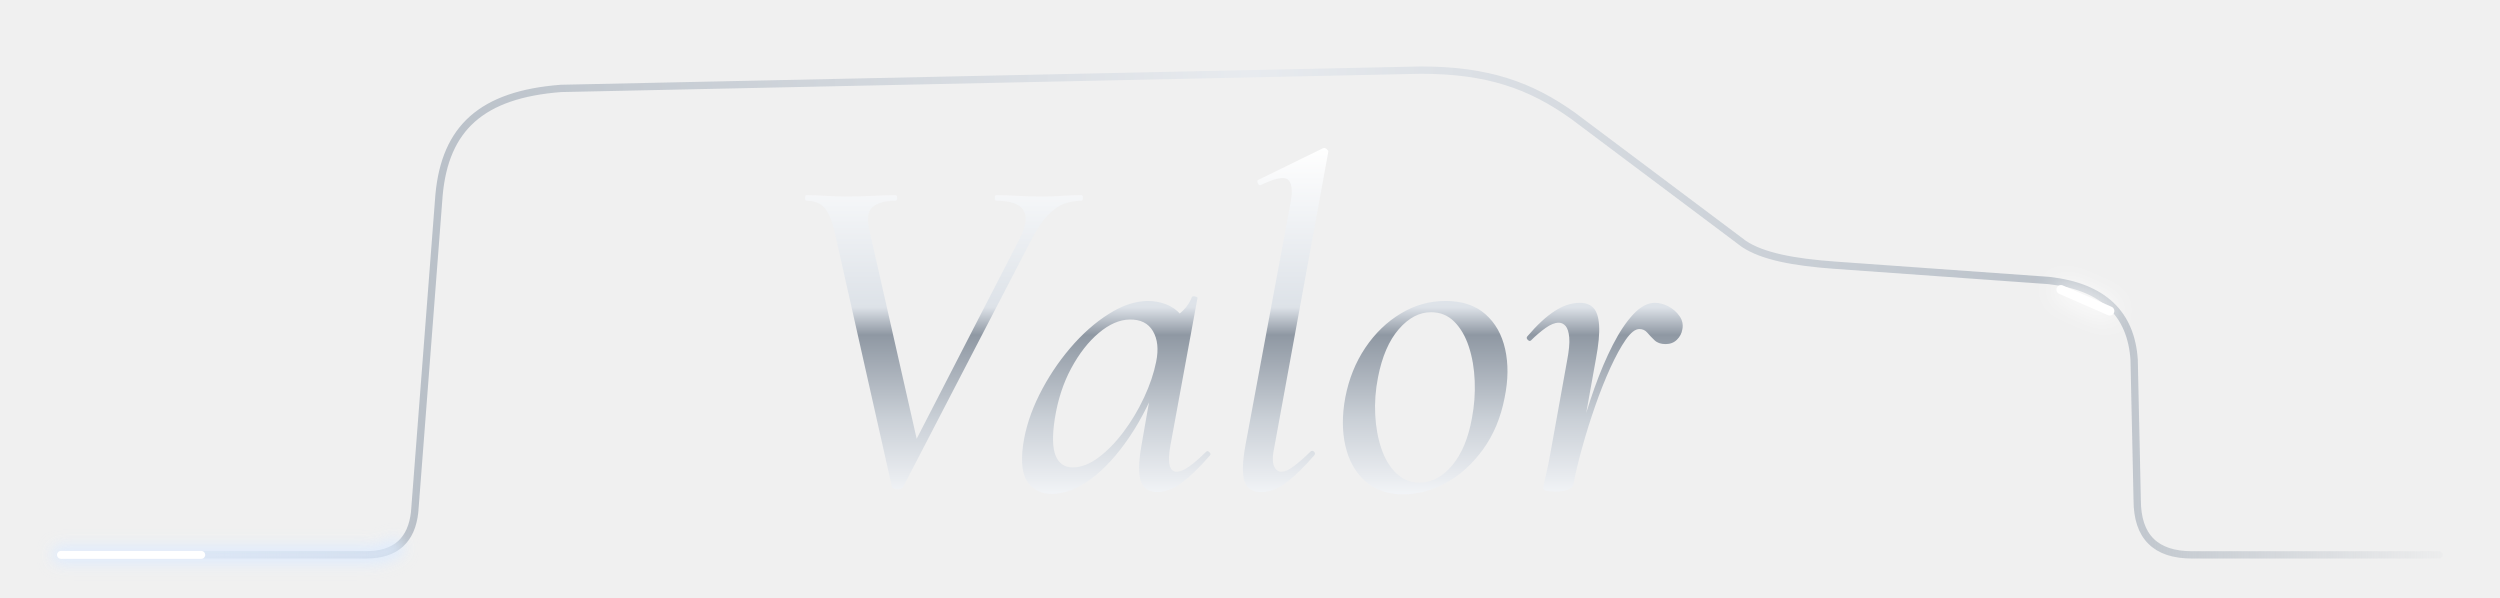
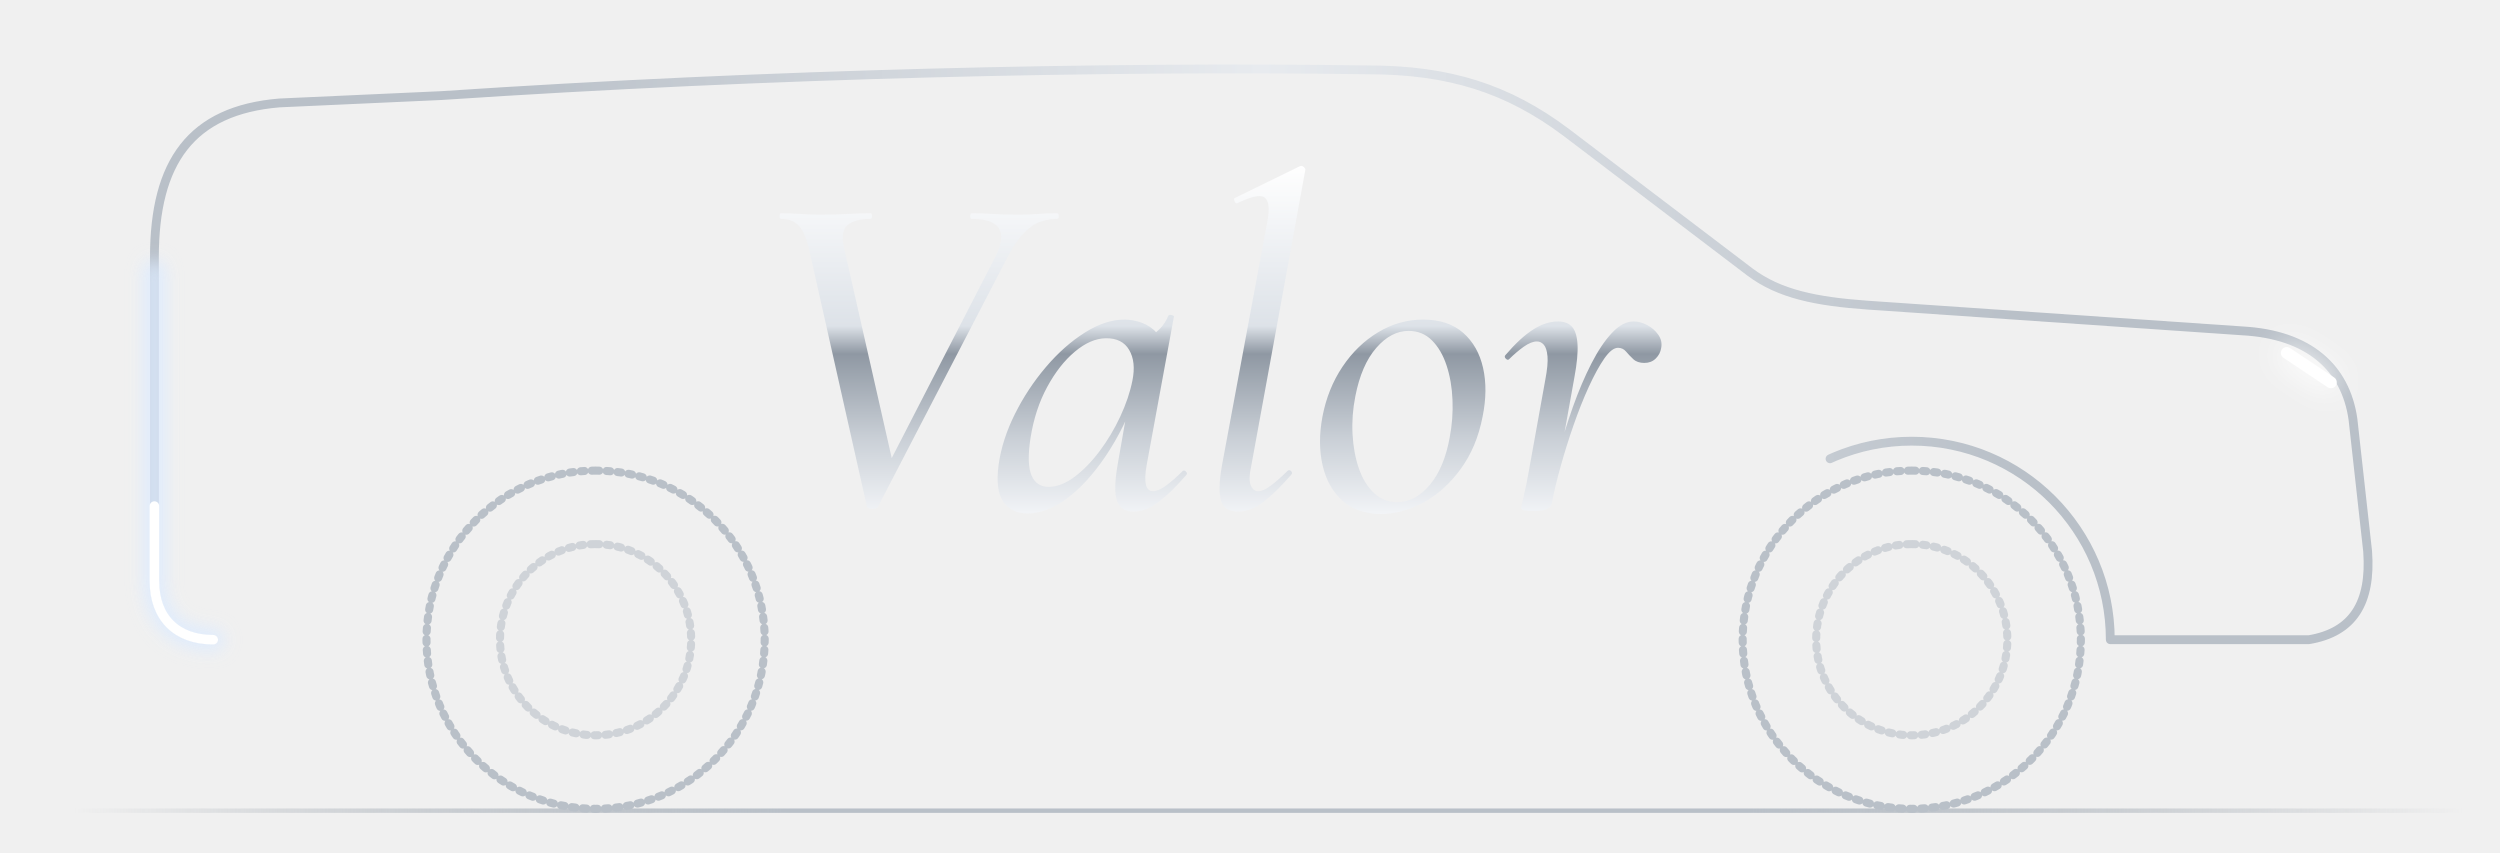
- <svg xmlns="http://www.w3.org/2000/svg" viewBox="40 118 820 196" width="820" height="196" role="img" aria-label="Valor Limo car">
-   <style>.vl-trace{stroke-dasharray:1000 1100;animation:vl-trace 4.2s linear both}.vl-word{animation:vl-word 4.2s ease-out both}.vl-limo{animation:vl-limo 4.2s ease-out both}.vl-lamp{animation:vl-lamp 4.2s linear both,vl-pulse 4s ease-in-out 4.2s infinite}@keyframes vl-trace{0%{stroke-dashoffset:1003}55%,100%{stroke-dashoffset:0}}@keyframes vl-word{0%,49%{opacity:0}83%,100%{opacity:1}}@keyframes vl-limo{0%,71%{opacity:0}95%,100%{opacity:1}}@keyframes vl-lamp{0%,42%{opacity:0}46%{opacity:1}62%{opacity:.55}77%,100%{opacity:1}}@keyframes vl-pulse{0%,100%{opacity:1}50%{opacity:.6}}@media (prefers-reduced-motion: reduce){.fx{display:none}.vl-trace,.vl-word,.vl-limo,.vl-lamp{animation:none}}</style>
+ <svg xmlns="http://www.w3.org/2000/svg" viewBox="120 80 680 232" width="680" height="232" role="img" aria-label="Valor Limo car">
+   <style>.vl-trace{stroke-dasharray:1000 1100;animation:vl-trace 4.2s linear both}.vl-car{stroke-dasharray:1 2;animation:vl-car 4.2s cubic-bezier(.45,0,.2,1) both}.vl-road{animation:vl-road 4.2s ease-out both}.vl-word{animation:vl-word 4.2s ease-out both}.vl-limo{animation:vl-limo 4.2s ease-out both}.vl-lamp{animation:vl-lamp 4.2s linear both,vl-pulse 4s ease-in-out 4.2s infinite}@keyframes vl-trace{0%{stroke-dashoffset:1003}55%,100%{stroke-dashoffset:0}}@keyframes vl-car{0%,40%{stroke-dashoffset:1.03}80%,100%{stroke-dashoffset:0}}@keyframes vl-road{0%,30%{opacity:0}70%,100%{opacity:1}}@keyframes vl-word{0%,49%{opacity:0}83%,100%{opacity:1}}@keyframes vl-limo{0%,71%{opacity:0}95%,100%{opacity:1}}@keyframes vl-lamp{0%,27%{opacity:0}30%{opacity:1}45%{opacity:.55}60%,100%{opacity:1}}@keyframes vl-pulse{0%,100%{opacity:1}50%{opacity:.6}}@media (prefers-reduced-motion: reduce){.fx{display:none}.vl-trace,.vl-car,.vl-road,.vl-word,.vl-limo,.vl-lamp{animation:none}}</style>
  <defs>
    <linearGradient id="vl-chrome" x1="0" y1="0" x2="0" y2="1">
      <stop offset="0" stop-color="#FFFFFF" />
      <stop offset="0.46" stop-color="#DDE2E8" />
      <stop offset="0.54" stop-color="#8F98A3" />
      <stop offset="0.78" stop-color="#C9CFD6" />
      <stop offset="1" stop-color="#F2F4F7" />
    </linearGradient>
-     <linearGradient id="vl-line" gradientUnits="userSpaceOnUse" x1="50" y1="0" x2="850" y2="0">
-       <stop offset="0" stop-color="#B9C0C8" stop-opacity="0" />
+     <linearGradient id="vl-line" gradientUnits="userSpaceOnUse" x1="160" y1="0" x2="766" y2="0">
+       <stop offset="0" stop-color="#B9C0C8" stop-opacity="1" />
      <stop offset="0.16" stop-color="#B9C0C8" />
      <stop offset="0.5" stop-color="#E8EBEF" />
      <stop offset="0.84" stop-color="#B9C0C8" />
-       <stop offset="1" stop-color="#B9C0C8" stop-opacity="0" />
+       <stop offset="1" stop-color="#B9C0C8" stop-opacity="1" />
+     </linearGradient>
+     <linearGradient id="vl-road" gradientUnits="userSpaceOnUse" x1="140" y1="0" x2="790" y2="0">
+       <stop offset="0" stop-color="#8E97A1" stop-opacity="0" />
+       <stop offset="0.3" stop-color="#B9C0C8" />
+       <stop offset="0.7" stop-color="#B9C0C8" />
+       <stop offset="1" stop-color="#8E97A1" stop-opacity="0" />
    </linearGradient>
    <linearGradient id="vl-sheen" gradientUnits="userSpaceOnUse" x1="-200" y1="0" x2="0" y2="0">
      <stop offset="0" stop-color="#FFFFFF" stop-opacity="0" />
      <stop offset="0.5" stop-color="#FFFFFF" stop-opacity="0.95" />
      <stop offset="1" stop-color="#FFFFFF" stop-opacity="0" />
-       <animateTransform attributeName="gradientTransform" type="translate" values="0 0;1100 0;1100 0" keyTimes="0;0.45;1" begin="3.4s" dur="5s" repeatCount="indefinite" />
+       <animateTransform attributeName="gradientTransform" type="translate" values="0 0;1000 0;1000 0" keyTimes="0;0.45;1" begin="3.4s" dur="5s" repeatCount="indefinite" />
    </linearGradient>
    <filter id="vl-glow" x="-200%" y="-200%" width="500%" height="500%">
      <feGaussianBlur stdDeviation="4" result="b" />
      <feMerge>
        <feMergeNode in="b" />
        <feMergeNode in="b" />
        <feMergeNode in="SourceGraphic" />
      </feMerge>
    </filter>
    <filter id="vl-soft" x="-20%" y="-200%" width="140%" height="500%">
      <feGaussianBlur stdDeviation="2.2" />
    </filter>
-     <path id="vl-trace" pathLength="1000" d="M60 300 H160 C170 300 175 295 176 286 L184 182 C186 160 198 149 224 147 L506 141 C528 141 542 146 556 156 L612 198 C618 202 628 204 642 205 L712 210 C730 212 739 221 740 236 L741 282 C741 294 747 300 759 300 H840" />
+     <path id="vl-trace" pathLength="1000" d="M178 254 C168 254 162 248 162 238 L162 150 C162 124 172 110 196 108 L240 106 C330 100 420 98 492 99 C514 99 530 104 546 116 L596 154 C604 160 614 162 628 163 L730 170 C748 171 758 180 760 194 L764 230 C765 244 760 252 748 254 L694 254 A54 54 0 0 0 586 254 L336 254 A54 54 0 0 0 228 254 Z" />
+     <g id="vl-car">
+       <circle pathLength="1" cx="282" cy="254" r="46" transform="rotate(-90 282 254)" />
+       <circle pathLength="1" cx="282" cy="254" r="26" transform="rotate(-90 282 254)" stroke-opacity=".6" />
+       <circle pathLength="1" cx="640" cy="254" r="46" transform="rotate(-90 640 254)" />
+       <circle pathLength="1" cx="640" cy="254" r="26" transform="rotate(-90 640 254)" stroke-opacity=".6" />
+     </g>
  </defs>
  <g class="vl-word">
-     <path transform="translate(304.08 278) scale(1.2)" fill="url(#vl-chrome)" d="M23.76 -0.13 8.19 -69.38Q7.12 -74.37 5.38 -76.42Q3.64 -78.46 0.31 -78.46Q0 -78.46 0 -79.23Q0 -80 0.31 -80Q2.78 -80 5.58 -79.81Q8.39 -79.62 10.85 -79.62Q15.39 -79.62 18.68 -79.81Q21.96 -80 24.68 -80Q25.14 -80 25.14 -79.23Q25.14 -78.46 24.68 -78.46Q20.65 -78.46 18.57 -76.86Q16.49 -75.26 17.5 -70.66L31.16 -10.45L24.94 -2.62L58.62 -68.04Q61.31 -73.31 59.66 -75.89Q58.02 -78.46 52.23 -78.46Q51.85 -78.46 51.85 -79.23Q51.85 -80 52.23 -80Q55.12 -80 57.86 -79.81Q60.6 -79.62 65 -79.62Q68.24 -79.62 70.34 -79.81Q72.43 -80 75.42 -80Q75.93 -80 75.93 -79.23Q75.93 -78.46 75.42 -78.46Q73.13 -78.46 70.88 -77.67Q68.63 -76.88 66.39 -74.57Q64.15 -72.25 61.66 -67.44L26.73 -0.13Q26.34 0.44 25.12 0.41Q23.89 0.38 23.76 -0.13ZM67.4 1.66Q63.19 1.66 60.9 -1.44Q58.62 -4.54 59.57 -11.65Q60.54 -18.46 63.99 -25.38Q67.44 -32.29 72.41 -38.14Q77.38 -43.99 83 -47.53Q88.61 -51.07 93.77 -51.07Q96.19 -51.07 98.6 -50.18Q101 -49.29 102.74 -47.29Q104.48 -45.28 104.74 -42.04L98.6 -45.7Q100.36 -45.95 102.55 -47.78Q104.74 -49.61 105.7 -52.1Q105.96 -52.48 106.66 -52.29Q107.37 -52.11 107.24 -51.85L99.81 -11.39Q98.59 -4.39 101.57 -4.39Q103 -4.39 105.07 -5.89Q107.14 -7.39 109.61 -9.86Q110 -10.24 110.51 -9.73Q111.02 -9.22 110.64 -8.83Q106.53 -4.1 103.08 -1.47Q99.63 1.15 96.3 1.15Q92.84 1.15 91.79 -1.72Q90.74 -4.58 91.9 -11.39L95.03 -29.31L97.37 -31.49Q93.8 -21.56 88.76 -14.06Q83.72 -6.57 78.19 -2.45Q72.65 1.66 67.4 1.66ZM73.13 -5.57Q76.55 -5.57 80.15 -8.25Q83.75 -10.92 87.01 -15.26Q90.27 -19.59 92.65 -24.69Q95.03 -29.79 95.96 -34.5Q96.98 -39.55 95.08 -42.81Q93.18 -46.07 88.71 -46Q84.56 -45.93 80.3 -42.35Q76.03 -38.77 72.75 -32.7Q69.46 -26.63 68.24 -18.85Q67.17 -11.91 68.49 -8.74Q69.82 -5.57 73.13 -5.57ZM124.67 1.15Q121.02 1.15 120.08 -1.8Q119.14 -4.76 120.31 -11.39L132.72 -78.07Q133.6 -83.08 131.89 -84.29Q130.19 -85.5 124.52 -82.73Q124.01 -82.53 123.72 -83.3Q123.42 -84.07 123.94 -84.2L141.52 -92.8Q142.09 -93.06 142.6 -92.54Q143.12 -92.03 142.99 -91.78L128.3 -11.39Q127.46 -7.6 128.14 -5.99Q128.81 -4.39 130.19 -4.39Q131.6 -4.39 133.61 -5.92Q135.63 -7.44 138.1 -9.86Q138.61 -10.37 139.12 -9.86Q139.64 -9.34 139.12 -8.83Q135.01 -4.1 131.59 -1.47Q128.17 1.15 124.67 1.15ZM163.51 1.79Q157.11 1.79 153.09 -1.81Q149.07 -5.42 147.68 -11.44Q146.3 -17.45 147.65 -24.7Q149.11 -32.3 153.1 -38.25Q157.09 -44.2 162.81 -47.64Q168.52 -51.07 175.02 -51.07Q181.84 -51.07 185.92 -47.48Q190 -43.89 191.34 -37.9Q192.68 -31.92 191.21 -24.7Q189.62 -16.42 185.25 -10.44Q180.88 -4.45 175.14 -1.33Q169.39 1.79 163.51 1.79ZM167.94 -1.41Q172.88 -1.41 176.84 -6.1Q180.79 -10.8 182.27 -19.07Q183.23 -24.13 183.02 -29.21Q182.82 -34.28 181.42 -38.56Q180.02 -42.83 177.44 -45.41Q174.87 -48 171.08 -48Q166.3 -48 162.28 -43.37Q158.25 -38.73 156.59 -30.21Q155.56 -25.01 155.83 -19.9Q156.1 -14.8 157.54 -10.62Q158.98 -6.44 161.63 -3.92Q164.28 -1.41 167.94 -1.41ZM210.02 -1.11 208.74 -1.24Q209.88 -7.32 211.69 -14.12Q213.49 -20.92 215.79 -27.37Q218.09 -33.82 220.77 -39.06Q223.45 -44.31 226.37 -47.43Q229.29 -50.56 232.28 -50.56Q234.12 -50.56 235.98 -49.58Q237.84 -48.6 239 -46.94Q240.16 -45.29 239.78 -43.33Q239.51 -41.66 238.29 -40.47Q237.07 -39.28 235.2 -39.28Q233.28 -39.28 232.19 -40.31Q231.1 -41.34 230.23 -42.37Q229.37 -43.4 228.03 -43.4Q226.34 -43.4 224.3 -40.47Q222.27 -37.54 220.09 -32.78Q217.92 -28.02 215.95 -22.36Q213.97 -16.69 212.42 -11.09Q210.86 -5.49 210.02 -1.11ZM205.04 1.02Q203.03 1.02 202.38 0.77Q201.73 0.52 201.73 0.14Q201.73 -0.3 202.46 -3.36Q203.19 -6.43 203.71 -9.47L208.25 -34.64Q209.06 -38.85 208.86 -41.08Q208.66 -43.3 207.87 -44.22Q207.08 -45.13 205.99 -45.13Q204.42 -45.13 202.42 -43.71Q200.42 -42.29 198.41 -40.29Q198.04 -39.92 197.53 -40.43Q197.02 -40.93 197.39 -41.38Q201.43 -46.11 204.9 -48.33Q208.36 -50.56 211.74 -50.56Q214.2 -50.56 215.5 -49.14Q216.81 -47.72 217.02 -44.41Q217.24 -41.09 216.17 -35.33L210.02 -1.11Q209.71 1.02 205.04 1.02Z" />
-     <path class="fx" transform="translate(304.08 278) scale(1.2)" fill="url(#vl-sheen)" style="mix-blend-mode:screen" d="M23.76 -0.13 8.19 -69.38Q7.12 -74.37 5.38 -76.42Q3.64 -78.46 0.31 -78.46Q0 -78.46 0 -79.23Q0 -80 0.31 -80Q2.78 -80 5.58 -79.81Q8.39 -79.62 10.85 -79.62Q15.39 -79.62 18.68 -79.81Q21.96 -80 24.68 -80Q25.14 -80 25.14 -79.23Q25.14 -78.46 24.68 -78.46Q20.65 -78.46 18.57 -76.86Q16.49 -75.26 17.5 -70.66L31.16 -10.45L24.94 -2.62L58.62 -68.04Q61.31 -73.31 59.66 -75.89Q58.02 -78.46 52.23 -78.46Q51.85 -78.46 51.85 -79.23Q51.85 -80 52.23 -80Q55.12 -80 57.86 -79.81Q60.6 -79.62 65 -79.62Q68.24 -79.62 70.34 -79.81Q72.43 -80 75.42 -80Q75.93 -80 75.93 -79.23Q75.93 -78.46 75.42 -78.46Q73.13 -78.46 70.88 -77.67Q68.63 -76.88 66.39 -74.57Q64.15 -72.25 61.66 -67.44L26.73 -0.13Q26.34 0.44 25.12 0.41Q23.89 0.38 23.76 -0.13ZM67.4 1.66Q63.19 1.66 60.9 -1.44Q58.62 -4.54 59.57 -11.65Q60.54 -18.46 63.99 -25.38Q67.44 -32.29 72.41 -38.14Q77.38 -43.99 83 -47.53Q88.61 -51.07 93.77 -51.07Q96.19 -51.07 98.6 -50.18Q101 -49.29 102.74 -47.29Q104.48 -45.28 104.74 -42.04L98.6 -45.7Q100.36 -45.95 102.55 -47.78Q104.74 -49.61 105.7 -52.1Q105.96 -52.48 106.66 -52.29Q107.37 -52.11 107.24 -51.85L99.81 -11.39Q98.59 -4.39 101.57 -4.39Q103 -4.39 105.07 -5.89Q107.14 -7.39 109.61 -9.86Q110 -10.24 110.51 -9.73Q111.02 -9.22 110.64 -8.83Q106.53 -4.1 103.08 -1.47Q99.63 1.15 96.3 1.15Q92.84 1.15 91.79 -1.72Q90.74 -4.58 91.9 -11.39L95.03 -29.31L97.37 -31.49Q93.8 -21.56 88.76 -14.06Q83.72 -6.57 78.19 -2.45Q72.65 1.66 67.4 1.66ZM73.13 -5.57Q76.55 -5.57 80.15 -8.25Q83.75 -10.92 87.01 -15.26Q90.27 -19.59 92.65 -24.69Q95.03 -29.79 95.96 -34.5Q96.98 -39.55 95.08 -42.81Q93.18 -46.07 88.71 -46Q84.56 -45.93 80.3 -42.35Q76.03 -38.77 72.75 -32.7Q69.46 -26.63 68.24 -18.85Q67.17 -11.91 68.49 -8.74Q69.82 -5.57 73.13 -5.57ZM124.67 1.15Q121.02 1.15 120.08 -1.8Q119.14 -4.76 120.31 -11.39L132.72 -78.07Q133.6 -83.08 131.89 -84.29Q130.19 -85.5 124.52 -82.73Q124.01 -82.53 123.72 -83.3Q123.42 -84.07 123.94 -84.2L141.52 -92.8Q142.09 -93.06 142.6 -92.54Q143.12 -92.03 142.99 -91.78L128.3 -11.39Q127.46 -7.6 128.14 -5.99Q128.81 -4.39 130.19 -4.39Q131.6 -4.39 133.61 -5.92Q135.63 -7.44 138.1 -9.86Q138.61 -10.37 139.12 -9.86Q139.64 -9.34 139.12 -8.83Q135.01 -4.1 131.59 -1.47Q128.17 1.15 124.67 1.15ZM163.51 1.79Q157.11 1.79 153.09 -1.81Q149.07 -5.42 147.68 -11.44Q146.3 -17.45 147.65 -24.7Q149.11 -32.3 153.1 -38.25Q157.09 -44.2 162.81 -47.64Q168.52 -51.07 175.02 -51.07Q181.84 -51.07 185.92 -47.48Q190 -43.89 191.34 -37.9Q192.68 -31.92 191.21 -24.7Q189.62 -16.42 185.25 -10.44Q180.88 -4.45 175.14 -1.33Q169.39 1.79 163.51 1.79ZM167.94 -1.41Q172.88 -1.41 176.84 -6.1Q180.79 -10.8 182.27 -19.07Q183.23 -24.13 183.02 -29.21Q182.82 -34.28 181.42 -38.56Q180.02 -42.83 177.44 -45.41Q174.87 -48 171.08 -48Q166.3 -48 162.28 -43.37Q158.25 -38.73 156.59 -30.21Q155.56 -25.01 155.83 -19.9Q156.1 -14.8 157.54 -10.62Q158.98 -6.44 161.63 -3.92Q164.28 -1.41 167.94 -1.41ZM210.02 -1.11 208.74 -1.24Q209.88 -7.32 211.69 -14.12Q213.49 -20.92 215.79 -27.37Q218.09 -33.82 220.77 -39.06Q223.45 -44.31 226.37 -47.43Q229.29 -50.56 232.28 -50.56Q234.12 -50.56 235.98 -49.58Q237.84 -48.6 239 -46.94Q240.16 -45.29 239.78 -43.33Q239.51 -41.66 238.29 -40.47Q237.07 -39.28 235.2 -39.28Q233.28 -39.28 232.19 -40.31Q231.1 -41.34 230.23 -42.37Q229.37 -43.4 228.03 -43.4Q226.34 -43.4 224.3 -40.47Q222.27 -37.54 220.09 -32.78Q217.92 -28.02 215.95 -22.36Q213.97 -16.69 212.42 -11.09Q210.86 -5.49 210.02 -1.11ZM205.04 1.02Q203.03 1.02 202.38 0.77Q201.73 0.52 201.73 0.14Q201.73 -0.3 202.46 -3.36Q203.19 -6.43 203.71 -9.47L208.25 -34.64Q209.06 -38.85 208.86 -41.08Q208.66 -43.3 207.87 -44.22Q207.08 -45.13 205.99 -45.13Q204.42 -45.13 202.42 -43.71Q200.42 -42.29 198.41 -40.29Q198.04 -39.92 197.53 -40.43Q197.02 -40.93 197.39 -41.38Q201.43 -46.11 204.9 -48.33Q208.36 -50.56 211.74 -50.56Q214.2 -50.56 215.5 -49.14Q216.81 -47.72 217.02 -44.41Q217.24 -41.09 216.17 -35.33L210.02 -1.11Q209.71 1.02 205.04 1.02Z" />
+     <path transform="translate(332.06 218)" fill="url(#vl-chrome)" d="M23.76 -0.13 8.19 -69.38Q7.12 -74.37 5.38 -76.42Q3.64 -78.46 0.31 -78.46Q0 -78.46 0 -79.23Q0 -80 0.31 -80Q2.78 -80 5.58 -79.81Q8.39 -79.62 10.85 -79.62Q15.39 -79.62 18.68 -79.81Q21.96 -80 24.68 -80Q25.14 -80 25.14 -79.23Q25.14 -78.46 24.68 -78.46Q20.65 -78.46 18.57 -76.86Q16.49 -75.26 17.5 -70.66L31.16 -10.45L24.94 -2.62L58.62 -68.04Q61.31 -73.31 59.66 -75.89Q58.02 -78.46 52.23 -78.46Q51.85 -78.46 51.85 -79.23Q51.85 -80 52.23 -80Q55.12 -80 57.86 -79.81Q60.6 -79.62 65 -79.62Q68.24 -79.62 70.34 -79.81Q72.43 -80 75.42 -80Q75.93 -80 75.93 -79.23Q75.93 -78.46 75.42 -78.46Q73.13 -78.46 70.88 -77.67Q68.63 -76.88 66.39 -74.57Q64.15 -72.25 61.66 -67.44L26.73 -0.13Q26.34 0.44 25.12 0.41Q23.89 0.38 23.76 -0.13ZM67.4 1.66Q63.19 1.66 60.9 -1.44Q58.62 -4.54 59.57 -11.65Q60.54 -18.46 63.99 -25.38Q67.44 -32.29 72.41 -38.14Q77.38 -43.99 83 -47.53Q88.61 -51.07 93.77 -51.07Q96.19 -51.07 98.6 -50.18Q101 -49.29 102.74 -47.29Q104.48 -45.28 104.74 -42.04L98.6 -45.7Q100.36 -45.95 102.55 -47.78Q104.74 -49.61 105.7 -52.1Q105.96 -52.48 106.66 -52.29Q107.37 -52.11 107.24 -51.85L99.81 -11.39Q98.59 -4.39 101.57 -4.39Q103 -4.39 105.07 -5.89Q107.14 -7.39 109.61 -9.86Q110 -10.24 110.51 -9.73Q111.02 -9.22 110.64 -8.83Q106.53 -4.1 103.08 -1.47Q99.63 1.15 96.3 1.15Q92.84 1.15 91.79 -1.72Q90.74 -4.58 91.9 -11.39L95.03 -29.31L97.37 -31.49Q93.8 -21.56 88.76 -14.06Q83.72 -6.57 78.19 -2.45Q72.65 1.66 67.4 1.66ZM73.13 -5.57Q76.55 -5.57 80.15 -8.25Q83.75 -10.92 87.01 -15.26Q90.27 -19.59 92.65 -24.69Q95.03 -29.79 95.96 -34.5Q96.98 -39.55 95.08 -42.81Q93.18 -46.07 88.71 -46Q84.56 -45.93 80.3 -42.35Q76.03 -38.77 72.75 -32.7Q69.46 -26.63 68.24 -18.85Q67.17 -11.91 68.49 -8.74Q69.82 -5.57 73.13 -5.57ZM124.67 1.15Q121.02 1.15 120.08 -1.8Q119.14 -4.76 120.31 -11.39L132.72 -78.07Q133.6 -83.08 131.89 -84.29Q130.19 -85.5 124.52 -82.73Q124.01 -82.53 123.72 -83.3Q123.42 -84.07 123.94 -84.2L141.52 -92.8Q142.09 -93.06 142.6 -92.54Q143.12 -92.03 142.99 -91.78L128.3 -11.39Q127.46 -7.6 128.14 -5.99Q128.81 -4.39 130.19 -4.39Q131.6 -4.39 133.61 -5.92Q135.63 -7.44 138.1 -9.86Q138.61 -10.37 139.12 -9.86Q139.64 -9.34 139.12 -8.83Q135.01 -4.1 131.59 -1.47Q128.17 1.15 124.67 1.15ZM163.51 1.79Q157.11 1.79 153.09 -1.81Q149.07 -5.42 147.68 -11.44Q146.3 -17.45 147.65 -24.7Q149.11 -32.3 153.1 -38.25Q157.09 -44.2 162.81 -47.64Q168.52 -51.07 175.02 -51.07Q181.84 -51.07 185.92 -47.48Q190 -43.89 191.34 -37.9Q192.68 -31.92 191.21 -24.7Q189.62 -16.42 185.25 -10.44Q180.88 -4.45 175.14 -1.33Q169.39 1.79 163.51 1.79ZM167.94 -1.41Q172.88 -1.41 176.84 -6.1Q180.79 -10.8 182.27 -19.07Q183.23 -24.13 183.02 -29.21Q182.82 -34.28 181.42 -38.56Q180.02 -42.83 177.44 -45.41Q174.87 -48 171.08 -48Q166.3 -48 162.28 -43.37Q158.25 -38.73 156.59 -30.21Q155.56 -25.01 155.83 -19.9Q156.1 -14.8 157.54 -10.62Q158.98 -6.44 161.63 -3.92Q164.28 -1.41 167.94 -1.41ZM210.02 -1.11 208.74 -1.24Q209.88 -7.32 211.69 -14.12Q213.49 -20.92 215.79 -27.37Q218.09 -33.82 220.77 -39.06Q223.45 -44.31 226.37 -47.43Q229.29 -50.56 232.28 -50.56Q234.12 -50.56 235.98 -49.58Q237.84 -48.6 239 -46.94Q240.16 -45.29 239.78 -43.33Q239.51 -41.66 238.29 -40.47Q237.07 -39.28 235.2 -39.28Q233.28 -39.28 232.19 -40.31Q231.1 -41.34 230.23 -42.37Q229.37 -43.4 228.03 -43.4Q226.34 -43.4 224.3 -40.47Q222.27 -37.54 220.09 -32.78Q217.92 -28.02 215.95 -22.36Q213.97 -16.69 212.42 -11.09Q210.86 -5.49 210.02 -1.11ZM205.04 1.02Q203.03 1.02 202.38 0.77Q201.73 0.52 201.73 0.14Q201.73 -0.3 202.46 -3.36Q203.19 -6.43 203.71 -9.47L208.25 -34.64Q209.06 -38.85 208.86 -41.08Q208.66 -43.3 207.87 -44.22Q207.08 -45.13 205.99 -45.13Q204.42 -45.13 202.42 -43.71Q200.42 -42.29 198.41 -40.29Q198.04 -39.92 197.53 -40.43Q197.02 -40.93 197.39 -41.38Q201.43 -46.11 204.9 -48.33Q208.36 -50.56 211.74 -50.56Q214.2 -50.56 215.5 -49.14Q216.81 -47.72 217.02 -44.41Q217.24 -41.09 216.17 -35.33L210.02 -1.11Q209.71 1.02 205.04 1.02Z" />
+     <path class="fx" transform="translate(332.06 218)" fill="url(#vl-sheen)" style="mix-blend-mode:screen" d="M23.76 -0.13 8.19 -69.38Q7.12 -74.37 5.38 -76.42Q3.64 -78.46 0.31 -78.46Q0 -78.46 0 -79.23Q0 -80 0.31 -80Q2.78 -80 5.58 -79.81Q8.39 -79.62 10.85 -79.62Q15.39 -79.62 18.68 -79.81Q21.96 -80 24.68 -80Q25.14 -80 25.14 -79.23Q25.14 -78.46 24.68 -78.46Q20.65 -78.46 18.57 -76.86Q16.49 -75.26 17.5 -70.66L31.16 -10.45L24.94 -2.62L58.62 -68.04Q61.31 -73.31 59.66 -75.89Q58.02 -78.46 52.23 -78.46Q51.85 -78.46 51.85 -79.23Q51.85 -80 52.23 -80Q55.12 -80 57.86 -79.81Q60.6 -79.62 65 -79.62Q68.24 -79.62 70.34 -79.81Q72.43 -80 75.42 -80Q75.93 -80 75.93 -79.23Q75.93 -78.46 75.42 -78.46Q73.13 -78.46 70.88 -77.67Q68.63 -76.88 66.39 -74.57Q64.15 -72.25 61.66 -67.44L26.73 -0.13Q26.34 0.44 25.12 0.41Q23.89 0.38 23.76 -0.13ZM67.4 1.66Q63.19 1.66 60.9 -1.44Q58.62 -4.54 59.57 -11.65Q60.54 -18.46 63.99 -25.38Q67.44 -32.29 72.41 -38.14Q77.38 -43.99 83 -47.53Q88.61 -51.07 93.77 -51.07Q96.19 -51.07 98.6 -50.18Q101 -49.29 102.74 -47.29Q104.48 -45.28 104.74 -42.04L98.6 -45.7Q100.36 -45.95 102.55 -47.78Q104.74 -49.61 105.7 -52.1Q105.96 -52.48 106.66 -52.29Q107.37 -52.11 107.24 -51.85L99.81 -11.39Q98.59 -4.39 101.57 -4.39Q103 -4.39 105.07 -5.89Q107.14 -7.39 109.61 -9.86Q110 -10.24 110.51 -9.73Q111.02 -9.22 110.64 -8.83Q106.53 -4.1 103.08 -1.47Q99.63 1.15 96.3 1.15Q92.84 1.15 91.79 -1.72Q90.74 -4.58 91.9 -11.39L95.03 -29.31L97.37 -31.49Q93.8 -21.56 88.76 -14.06Q83.72 -6.57 78.19 -2.45Q72.65 1.66 67.4 1.66ZM73.13 -5.57Q76.55 -5.57 80.15 -8.25Q83.75 -10.92 87.01 -15.26Q90.27 -19.59 92.65 -24.69Q95.03 -29.79 95.96 -34.5Q96.98 -39.55 95.08 -42.81Q93.18 -46.07 88.71 -46Q84.56 -45.93 80.3 -42.35Q76.03 -38.77 72.75 -32.7Q69.46 -26.63 68.24 -18.85Q67.17 -11.91 68.49 -8.74Q69.82 -5.57 73.13 -5.57ZM124.67 1.15Q121.02 1.15 120.08 -1.8Q119.14 -4.76 120.31 -11.39L132.72 -78.07Q133.6 -83.08 131.89 -84.29Q130.19 -85.5 124.52 -82.73Q124.01 -82.53 123.72 -83.3Q123.42 -84.07 123.94 -84.2L141.52 -92.8Q142.09 -93.06 142.6 -92.54Q143.12 -92.03 142.99 -91.78L128.3 -11.39Q127.46 -7.6 128.14 -5.99Q128.81 -4.39 130.19 -4.39Q131.6 -4.39 133.61 -5.92Q135.63 -7.44 138.1 -9.86Q138.61 -10.37 139.12 -9.86Q139.64 -9.34 139.12 -8.83Q135.01 -4.1 131.59 -1.47Q128.17 1.15 124.67 1.15ZM163.51 1.79Q157.11 1.79 153.09 -1.81Q149.07 -5.42 147.68 -11.44Q146.3 -17.45 147.65 -24.7Q149.11 -32.3 153.1 -38.25Q157.09 -44.2 162.81 -47.64Q168.52 -51.07 175.02 -51.07Q181.84 -51.07 185.92 -47.48Q190 -43.89 191.34 -37.9Q192.68 -31.92 191.21 -24.7Q189.62 -16.42 185.25 -10.44Q180.88 -4.45 175.14 -1.33Q169.39 1.79 163.51 1.79ZM167.94 -1.41Q172.88 -1.41 176.84 -6.1Q180.79 -10.8 182.27 -19.07Q183.23 -24.13 183.02 -29.21Q182.82 -34.28 181.42 -38.56Q180.02 -42.83 177.44 -45.41Q174.87 -48 171.08 -48Q166.3 -48 162.28 -43.37Q158.25 -38.73 156.59 -30.21Q155.56 -25.01 155.83 -19.9Q156.1 -14.8 157.54 -10.62Q158.98 -6.44 161.63 -3.92Q164.28 -1.41 167.94 -1.41ZM210.02 -1.11 208.74 -1.24Q209.88 -7.32 211.69 -14.12Q213.49 -20.92 215.79 -27.37Q218.09 -33.82 220.77 -39.06Q223.45 -44.31 226.37 -47.43Q229.29 -50.56 232.28 -50.56Q234.12 -50.56 235.98 -49.58Q237.84 -48.6 239 -46.94Q240.16 -45.29 239.78 -43.33Q239.51 -41.66 238.29 -40.47Q237.07 -39.28 235.2 -39.28Q233.28 -39.28 232.19 -40.31Q231.1 -41.34 230.23 -42.37Q229.37 -43.4 228.03 -43.4Q226.34 -43.4 224.3 -40.47Q222.27 -37.54 220.09 -32.78Q217.92 -28.02 215.95 -22.36Q213.97 -16.69 212.42 -11.09Q210.86 -5.49 210.02 -1.11ZM205.04 1.02Q203.03 1.02 202.38 0.77Q201.73 0.52 201.73 0.14Q201.73 -0.3 202.46 -3.36Q203.19 -6.43 203.71 -9.47L208.25 -34.64Q209.06 -38.85 208.86 -41.08Q208.66 -43.3 207.87 -44.22Q207.08 -45.13 205.99 -45.13Q204.42 -45.13 202.42 -43.71Q200.42 -42.29 198.41 -40.29Q198.04 -39.92 197.53 -40.43Q197.02 -40.93 197.39 -41.38Q201.43 -46.11 204.9 -48.33Q208.36 -50.56 211.74 -50.56Q214.2 -50.56 215.5 -49.14Q216.81 -47.72 217.02 -44.41Q217.24 -41.09 216.17 -35.33L210.02 -1.11Q209.71 1.02 205.04 1.02Z" />
  </g>
  <g fill="none" stroke-linecap="round" stroke-linejoin="round">
+     <path class="vl-road" d="M140 300.5 H790" stroke="url(#vl-road)" stroke-width="1.2" />
+     <use href="#vl-car" class="vl-car" stroke="#B9C0C8" stroke-width="2.2" />
    <use href="#vl-trace" class="vl-trace" stroke="url(#vl-line)" stroke-width="2.4" />
-     <use class="fx" href="#vl-trace" stroke="url(#vl-sheen)" stroke-width="2.6" />
-     <path class="vl-lamp" d="M716 213 L732 220" stroke="#FFFFFF" stroke-width="3" filter="url(#vl-glow)" />
+     <g class="fx" stroke="url(#vl-sheen)" stroke-width="2.6">
+       <use href="#vl-trace" />
+       <use href="#vl-car" />
+     </g>
+     <path class="vl-lamp" d="M742 176 L754 184" stroke="#FFFFFF" stroke-width="3.2" filter="url(#vl-glow)" />
  </g>
  <g class="fx" fill="none" stroke-linecap="round">
    <use href="#vl-trace" stroke="#DDEBFF" stroke-width="6" stroke-dasharray="110 2000" filter="url(#vl-soft)" opacity="0.85">
      <animate attributeName="stroke-dashoffset" values="110;-890;-890" keyTimes="0;0.55;1" dur="4.2s" fill="freeze" />
      <animate attributeName="opacity" values="0.85;0.85;0;0" keyTimes="0;0.55;0.62;1" dur="4.2s" fill="freeze" />
    </use>
    <use href="#vl-trace" stroke="#FFFFFF" stroke-width="2.6" stroke-dasharray="46 2000">
      <animate attributeName="stroke-dashoffset" values="46;-954;-954" keyTimes="0;0.55;1" dur="4.2s" fill="freeze" />
      <animate attributeName="opacity" values="1;1;0;0" keyTimes="0;0.55;0.61;1" dur="4.2s" fill="freeze" />
    </use>
    <g filter="url(#vl-glow)">
      <circle r="3.8" fill="#FFFFFF" />
      <path d="M0 -9 L1.2 -1.2 L9 0 L1.2 1.2 L0 9 L-1.2 1.2 L-9 0 L-1.2 -1.2 Z" fill="#FFFFFF" opacity="0.95" />
      <animateMotion dur="4.2s" fill="freeze" calcMode="linear" keyPoints="0;1;1" keyTimes="0;0.55;1">
        <mpath href="#vl-trace" />
      </animateMotion>
      <animate attributeName="opacity" values="0;1;1;0;0" keyTimes="0;0.03;0.53;0.61;1" dur="4.2s" fill="freeze" />
    </g>
  </g>
</svg>
